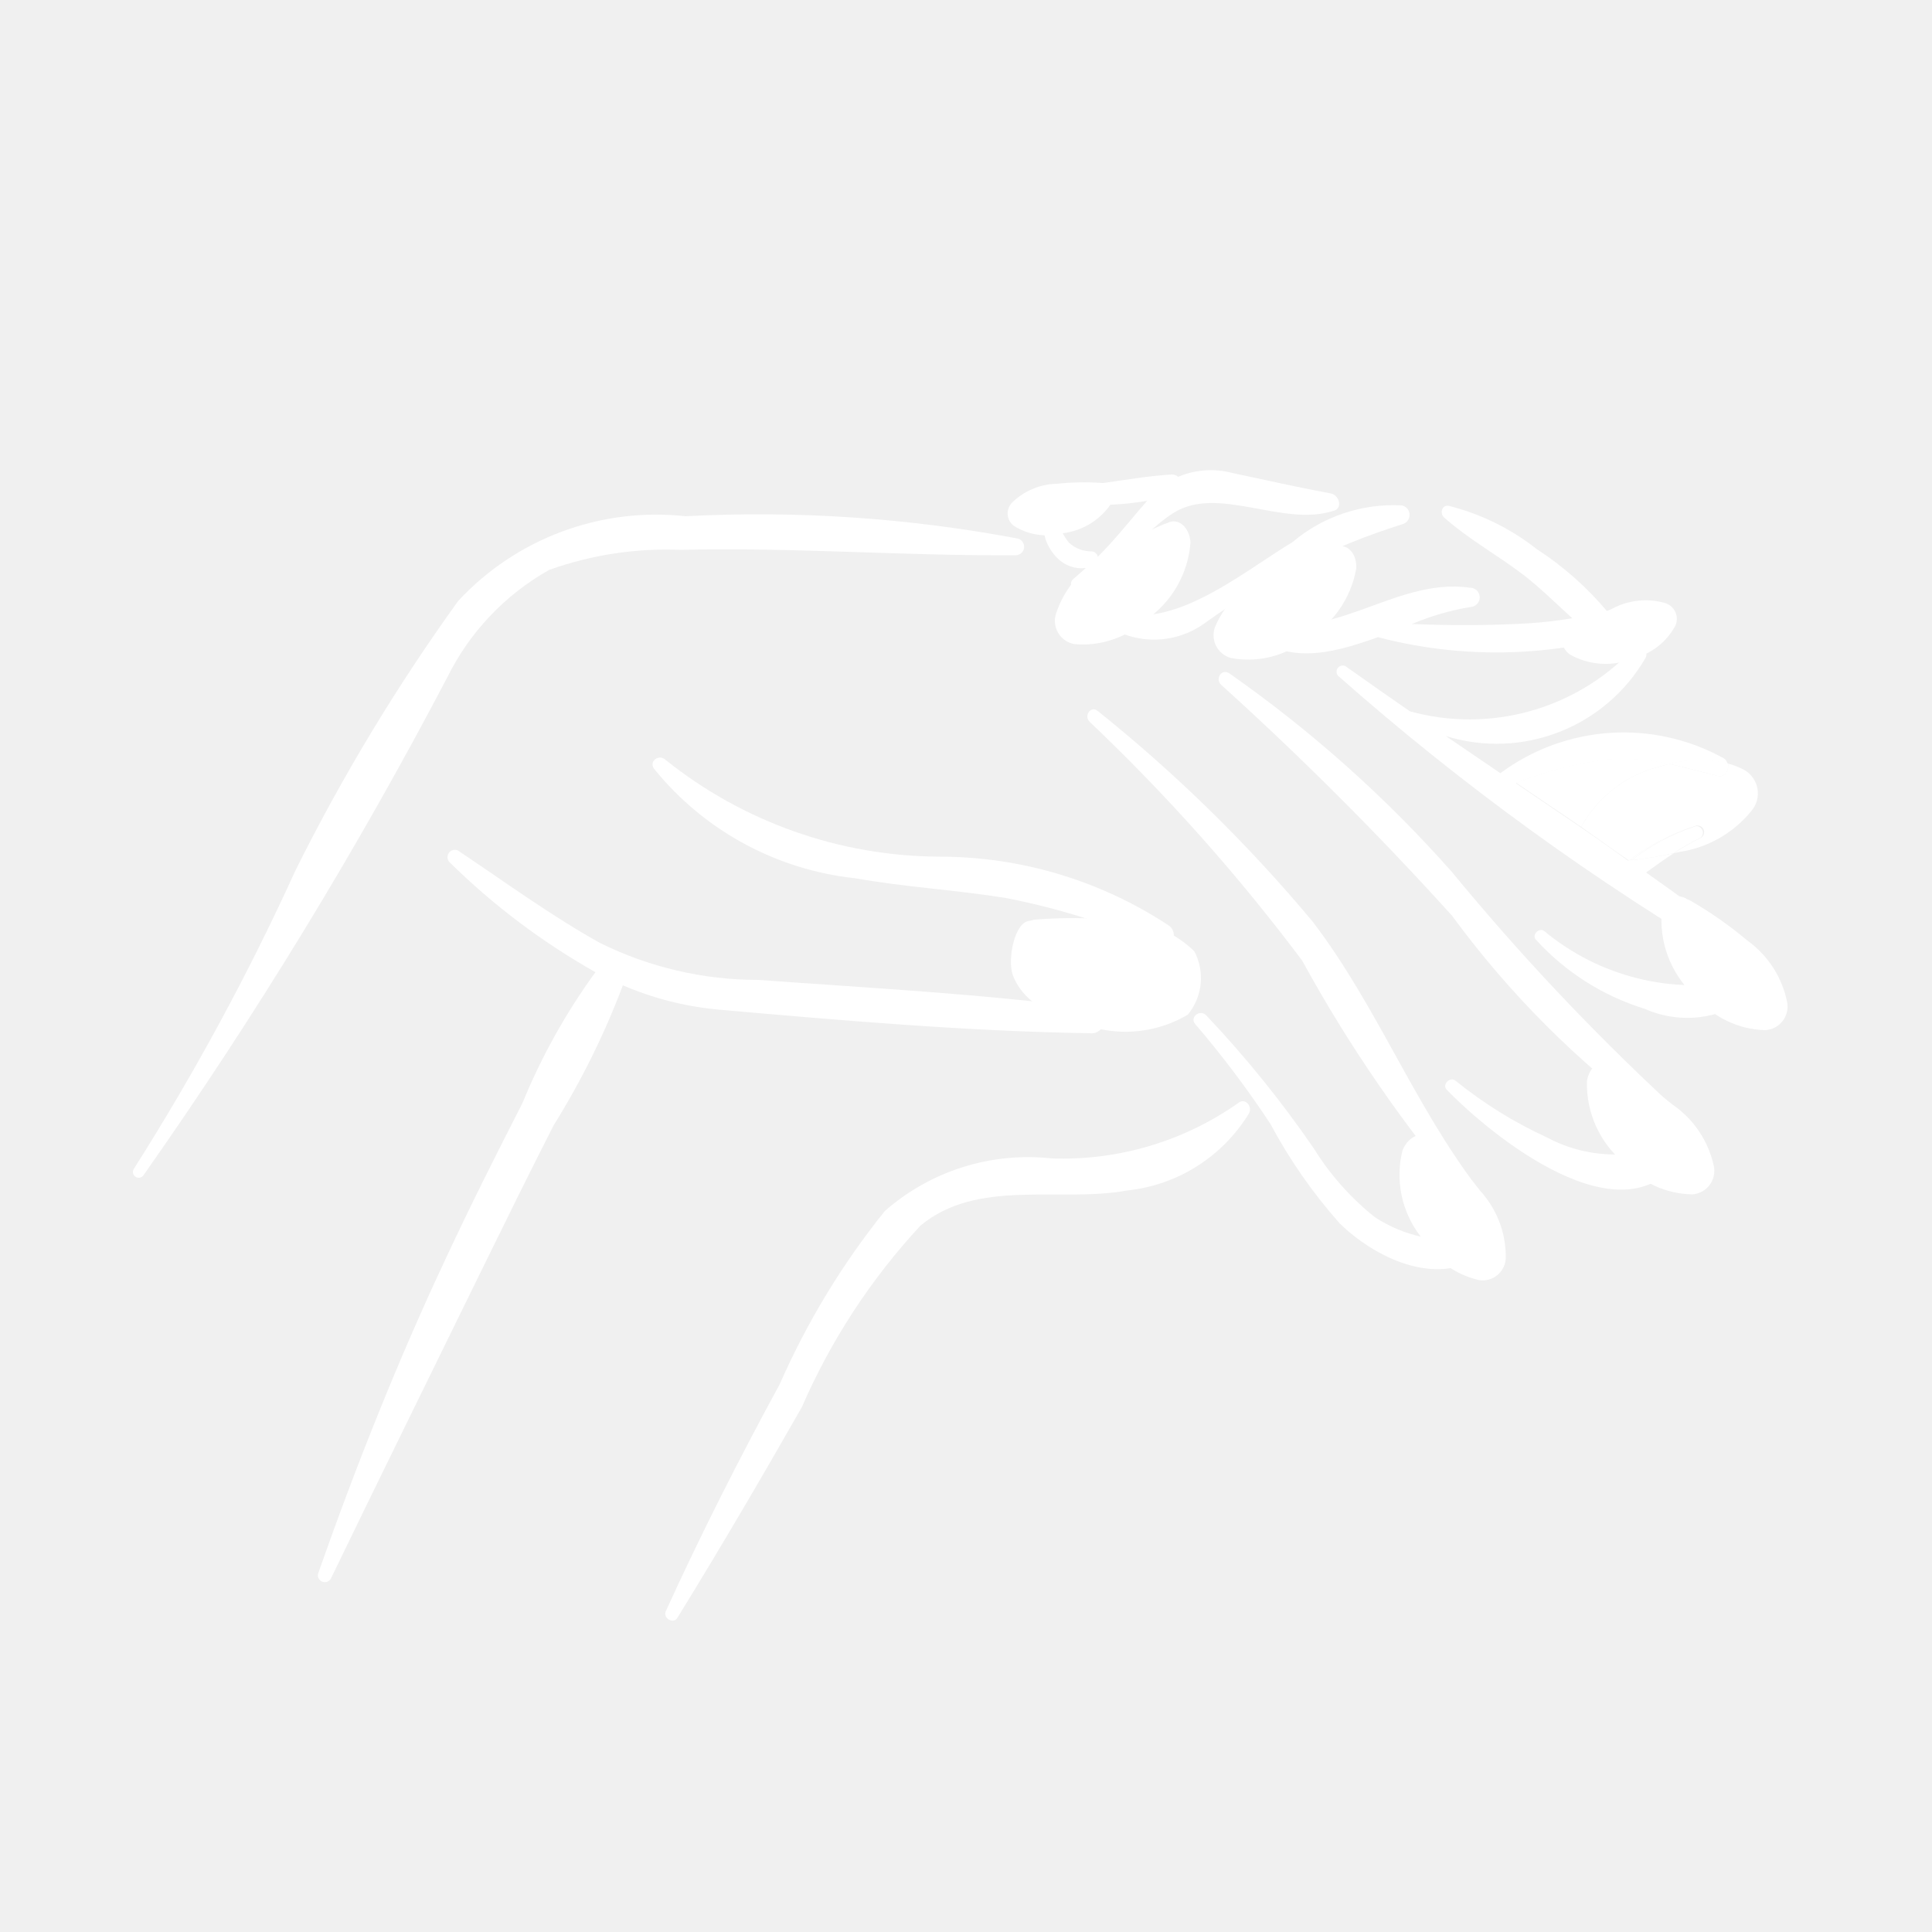
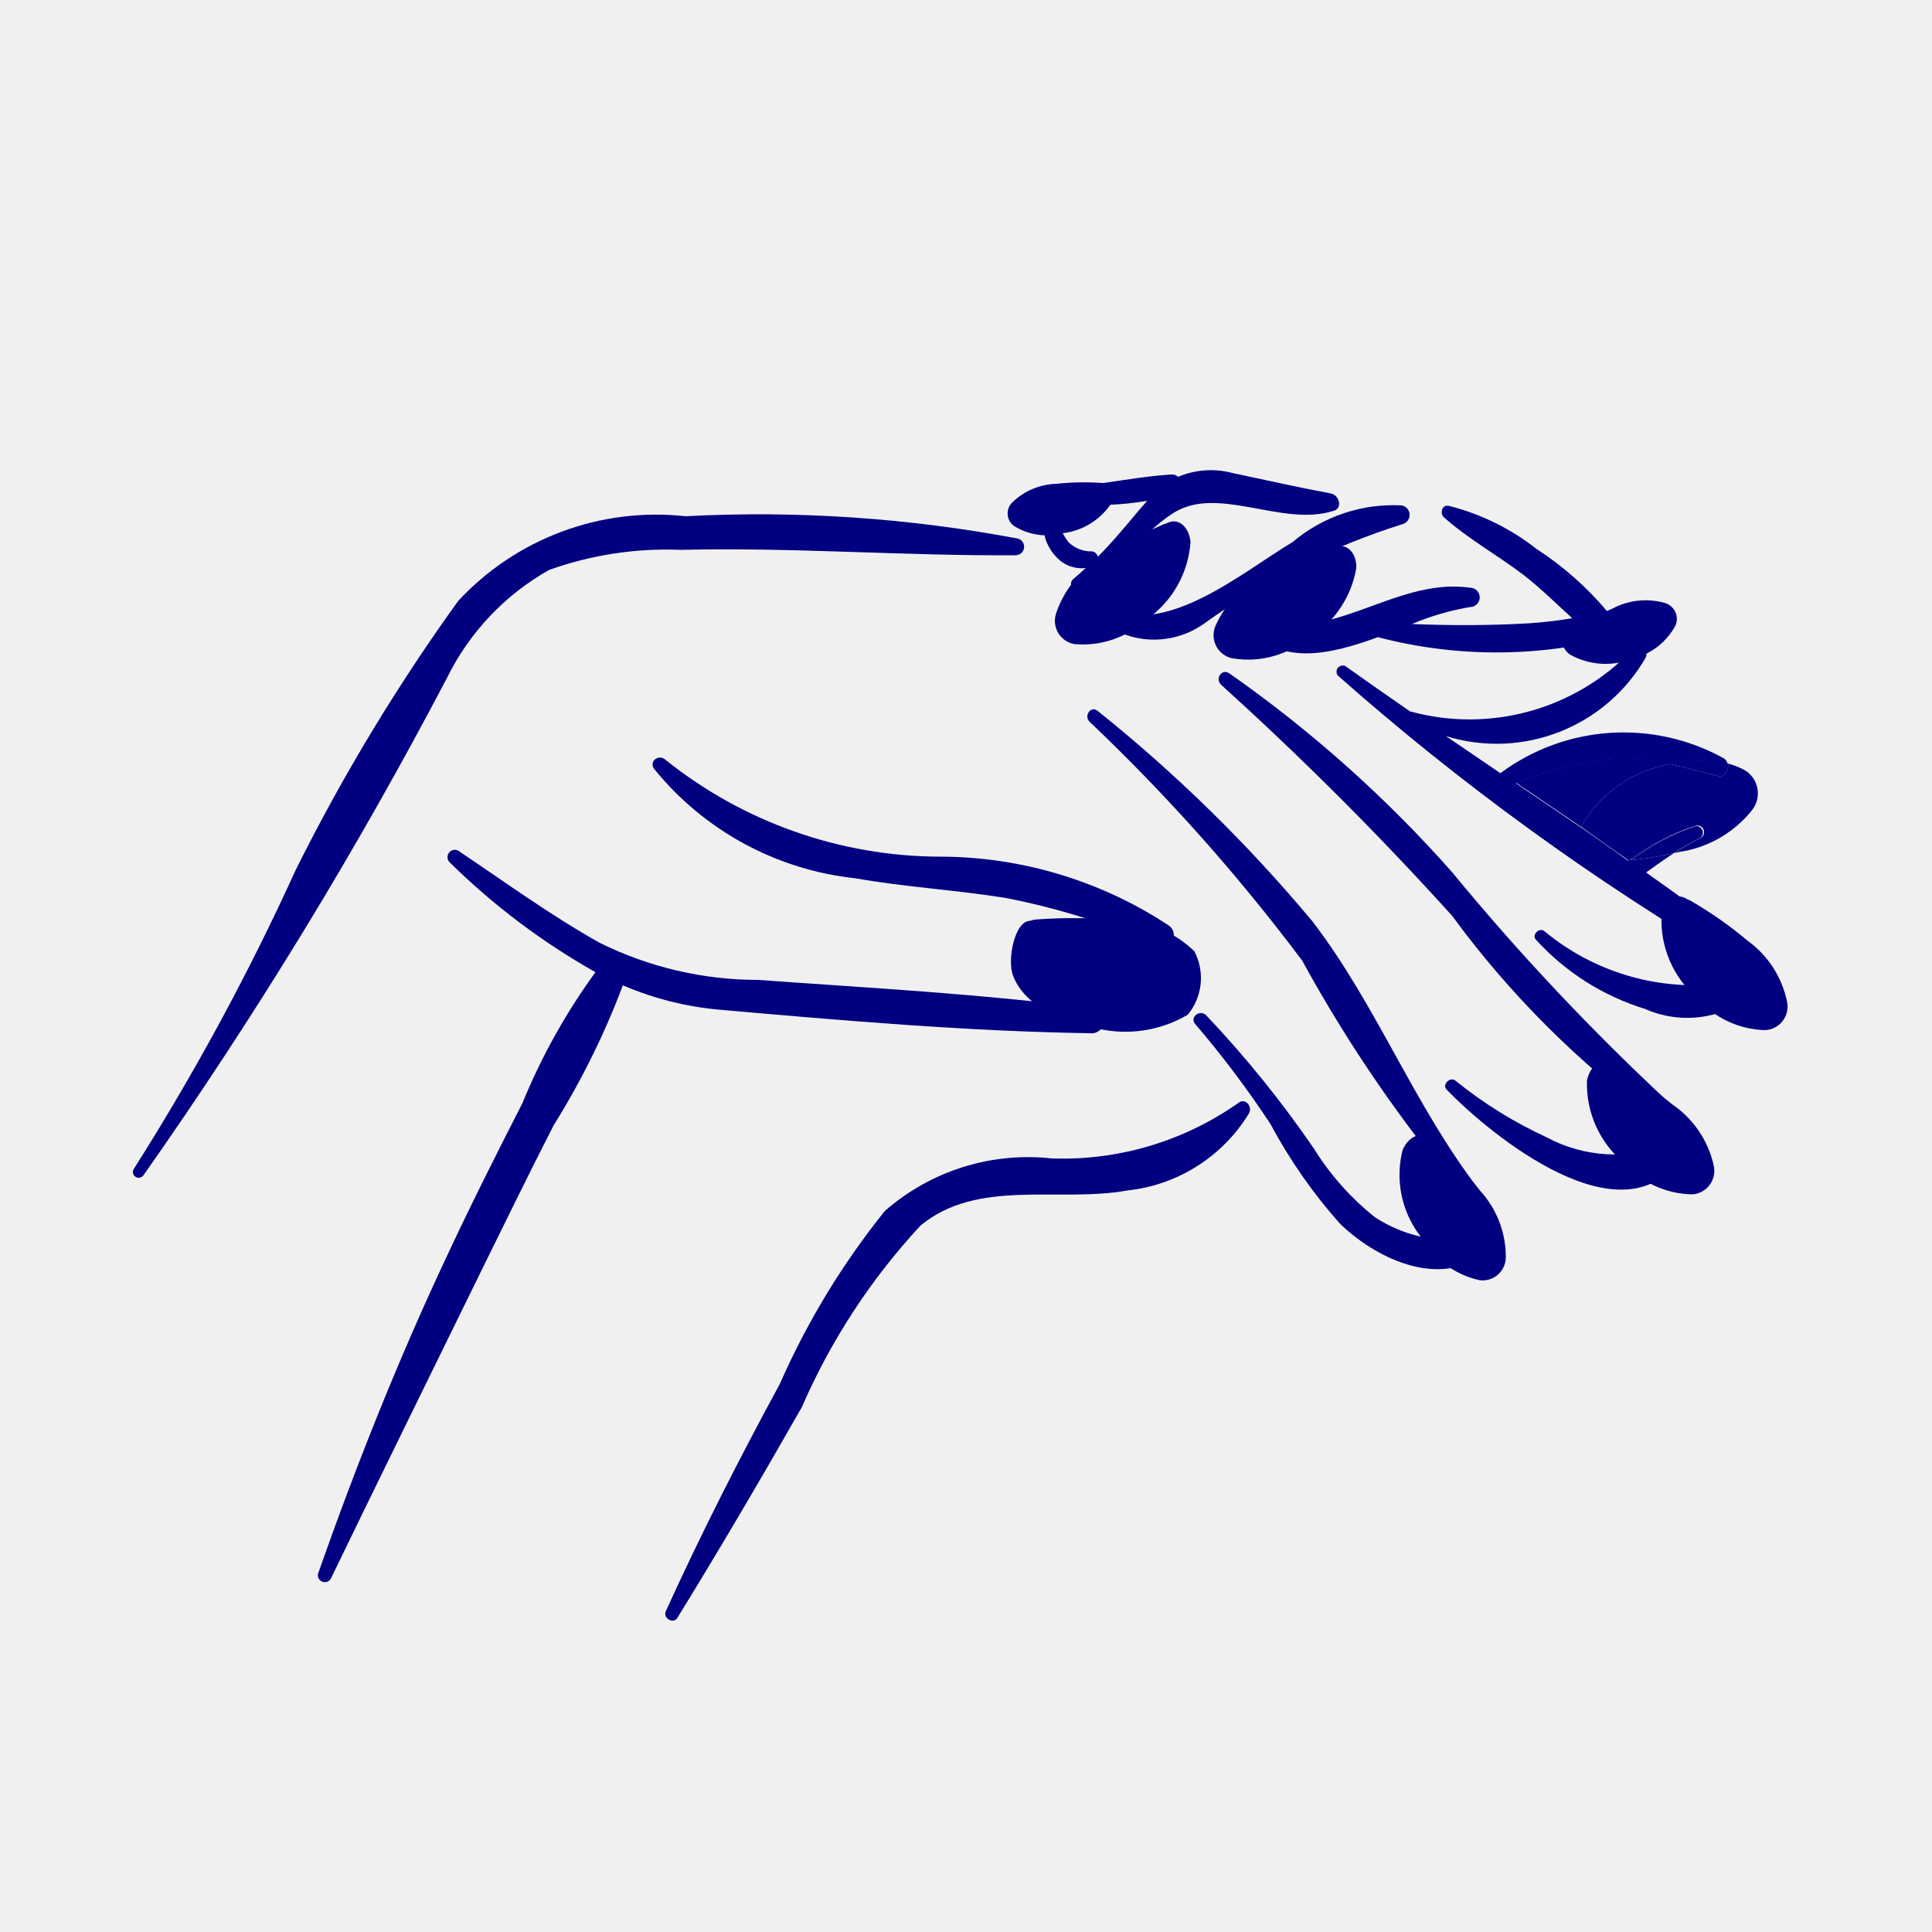
- <svg xmlns="http://www.w3.org/2000/svg" data-name="Layer 1" viewBox="0 0 5 5" x="0px" y="0px" style="fill:white">
+ <svg xmlns="http://www.w3.org/2000/svg" data-name="Layer 1" viewBox="0 0 5 5" x="0px" y="0px" style="fill:navy">
  <path d="M2.635,1.394a3.614,3.614,0,0,0-.861-.058.699.699,0,0,0-.588.219,5.004,5.004,0,0,0-.421.697A6.357,6.357,0,0,1,.347,3.024a.015.015,0,0,0,.024.018,11.62,11.62,0,0,0,.786-1.288.65.65,0,0,1,.264-.279.903.903,0,0,1,.341-.052c.289-.007.578.016.867.014A.022.022,0,0,0,2.635,1.394Z" />
  <path d="M3.827,3.078c-.167-.217-.264-.476-.43-.693a3.9,3.9,0,0,0-.556-.545c-.018-.015-.037.013-.021.028a4.944,4.944,0,0,1,.55.618,3.673,3.673,0,0,0,.428.621C3.816,3.122,3.841,3.096,3.827,3.078Z" />
  <path d="M4.32,2.854a6.119,6.119,0,0,1-.563-.598,3.286,3.286,0,0,0-.575-.513c-.02-.014-.038.013-.022.029a8.372,8.372,0,0,1,.598.598,2.448,2.448,0,0,0,.528.528A.028.028,0,0,0,4.32,2.854Z" />
  <path d="M3.023,2.394a1.078,1.078,0,0,0-.592-.177,1.141,1.141,0,0,1-.708-.25c-.017-.017-.045.003-.03.023a.776.776,0,0,0,.521.283c.129.023.26.03.389.051a1.824,1.824,0,0,1,.392.123A.03.03,0,0,0,3.023,2.394Z" />
  <path d="M2.829,2.61c-.287-.038-.578-.053-.867-.074a.922.922,0,0,1-.41-.096c-.127-.071-.246-.158-.367-.239a.019.019,0,0,0-.022.03,1.791,1.791,0,0,0,.378.285,1.615,1.615,0,0,0-.189.339c-.067.131-.134.264-.196.397-.126.268-.235.542-.333.821a.018.018,0,0,0,.033.013c.129-.267.26-.532.39-.798.062-.126.123-.251.187-.376a2.051,2.051,0,0,0,.179-.362.815.815,0,0,0,.249.063c.318.028.641.056.96.061A.032.032,0,0,0,2.829,2.61Z" />
  <path d="M3.444,1.277c-.086-.016-.17-.035-.255-.053a.217.217,0,0,0-.14.01.023.023,0,0,0-.017-.006c-.115.007-.225.038-.342.034a.013.013,0,0,0-.003.026.7.7,0,0,0,.282.008l-.021.024c-.036.043-.069.083-.107.121l-.001-.004,0-0-.001-.002-.002-.002a.015.015,0,0,0-.011-.006.085.085,0,0,1-.06-.023.155.155,0,0,1-.031-.069.019.019,0,0,0-.038.005.243.243,0,0,0,.009.056.128.128,0,0,0,.031.049.088.088,0,0,0,.073.025c-.011.01-.021.019-.033.029a.016.016,0,0,0,.016.027c.1-.044.154-.141.243-.198.116-.074.283.037.415-.006C3.476,1.316,3.466,1.281,3.444,1.277Z" />
  <path d="M3.628,1.308a.404.404,0,0,0-.283.095c-.131.078-.336.255-.491.164-.015-.009-.038.009-.024.024a.223.223,0,0,0,.286.023,1.806,1.806,0,0,1,.512-.257A.025.025,0,0,0,3.628,1.308Z" />
  <path d="M4.294,1.56c-.045.006-.09.014-.134.023a.823.823,0,0,0-.183-.162.608.608,0,0,0-.228-.112c-.018-.003-.023.02-.012.03.063.056.139.098.206.149.044.034.084.074.126.112a1.095,1.095,0,0,1-.111.013c-.1.006-.203.006-.304.002a.672.672,0,0,1,.151-.044A.025.025,0,0,0,3.804,1.521c-.201-.029-.372.163-.57.071a.015.015,0,0,0-.017.023c.094.111.222.08.349.034a1.211,1.211,0,0,0,.741-.041A.025.025,0,0,0,4.294,1.56Z" />
  <path d="M4.508,2.537A.606.606,0,0,1,3.997,2.41c-.013-.011-.034.009-.022.022a.634.634,0,0,0,.282.179.271.271,0,0,0,.275-.033A.025.025,0,0,0,4.508,2.537Z" />
  <path d="M4.318,2.961a.373.373,0,0,1-.316-.018,1.114,1.114,0,0,1-.235-.146c-.014-.012-.036.01-.023.023.118.122.454.393.604.179A.026.026,0,0,0,4.318,2.961Z" />
  <path d="M3.813,3.205a.363.363,0,0,1-.255-.055.701.701,0,0,1-.158-.178,2.819,2.819,0,0,0-.278-.344c-.016-.017-.044.004-.029.022a2.564,2.564,0,0,1,.195.259,1.333,1.333,0,0,0,.179.257c.09.088.249.166.366.084C3.855,3.235,3.837,3.204,3.813,3.205Z" />
  <path d="M3.204,2.855a.79.79,0,0,1-.482.143.562.562,0,0,0-.432.136A1.998,1.998,0,0,0,2.018,3.582c-.105.193-.204.388-.295.588-.008.018.02.034.03.017.111-.18.217-.361.322-.545a1.67,1.67,0,0,1,.307-.47c.148-.123.359-.059.535-.091A.421.421,0,0,0,3.232,2.882C3.243,2.864,3.222,2.839,3.204,2.855Z" />
  <path d="M3.828,3.313a.06.06,0,0,0,.069-.059A.253.253,0,0,0,3.83,3.081a.994.994,0,0,0-.12-.127L3.702,2.949c-.023-.024-.057-.008-.072.027a.26.26,0,0,0,.045.222A.236.236,0,0,0,3.828,3.313Z" />
  <path d="M4.38,3.091A.061.061,0,0,0,4.435,3.016a.259.259,0,0,0-.106-.157,1.016,1.016,0,0,0-.148-.1l-.009-.004c-.029-.019-.059.005-.065.043a.266.266,0,0,0,.095.211A.242.242,0,0,0,4.38,3.091Z" />
  <path d="M4.291,1.985,4.32,1.977a.52.52,0,0,0-.161-.012.968.968,0,0,0-.235.061q.084.057.168.114A.32.32,0,0,1,4.291,1.985Z" />
  <path d="M4.515,1.993a.205.205,0,0,0-.043-.017c.003.016-.007.037-.027.032-.043-.011-.084-.022-.125-.031L4.291,1.985a.32.32,0,0,0-.199.155c.039.027.083.059.122.086L4.217,2.226a.565.565,0,0,1,.172-.089.017.017,0,0,1,.013.031.692.692,0,0,0-.07.04l.013-.003a.296.296,0,0,0,.189-.108A.07.07,0,0,0,4.515,1.993Z" />
  <polygon points="4.215 2.228 4.214 2.227 4.213 2.227 4.218 2.23 4.224 2.226 4.217 2.226 4.215 2.228" />
  <path d="M4.519,2.448c-.085-.065-.171-.128-.259-.19.024-.017.047-.034.072-.05a.94.94,0,0,1-.119.019c-.038-.027-.084-.06-.122-.086q-.084-.057-.168-.114a.968.968,0,0,1,.235-.061.52.52,0,0,1,.161.012.288.288,0,0,1,.152-.001.024.024,0,0,0-.009-.014.535.535,0,0,0-.579.038q-.071-.048-.141-.096a.445.445,0,0,0,.517-.203c.01-.021-.021-.037-.035-.02a.582.582,0,0,1-.575.159q-.084-.058-.167-.117a.016.016,0,0,0-.019.025,6.61,6.61,0,0,0,1.03.747C4.52,2.509,4.542,2.466,4.519,2.448Zm-.306-.221" />
  <path d="M4.389,2.138a.547.547,0,0,0-.166.088.91.91,0,0,0,.108-.018.692.692,0,0,1,.07-.04A.017.017,0,0,0,4.389,2.138Z" />
  <path d="M4.217,2.226l.007-.001a.547.547,0,0,1,.166-.088A.565.565,0,0,0,4.217,2.226Z" />
  <path d="M4.092,2.14c.038.026.084.06.122.086l0,0C4.175,2.2,4.13,2.167,4.092,2.14Z" />
  <path d="M4.32,1.977c.041.009.082.02.125.031.02.005.03-.015.027-.032A.288.288,0,0,0,4.32,1.977Z" />
  <path d="M4.568,2.666a.061.061,0,0,0,.057-.073.259.259,0,0,0-.103-.159A1.016,1.016,0,0,0,4.375,2.331l-.009-.004c-.028-.019-.059.004-.066.042a.266.266,0,0,0,.091.213A.242.242,0,0,0,4.568,2.666Z" />
  <path d="M4.336,1.619a.043.043,0,0,0-.029-.059.183.183,0,0,0-.134.015.721.721,0,0,0-.111.06l-.005.004c-.021.012-.016.039.006.055a.189.189,0,0,0,.164.01A.171.171,0,0,0,4.336,1.619Z" />
  <path d="M2.781,1.667a.061.061,0,0,1-.048-.079A.259.259,0,0,1,2.854,1.442a1.016,1.016,0,0,1,.157-.085l.009-.003c.03-.016.058.011.061.049a.266.266,0,0,1-.115.201A.242.242,0,0,1,2.781,1.667Z" />
  <path d="M3.186,1.703a.061.061,0,0,1-.04-.084.259.259,0,0,1,.135-.133,1.016,1.016,0,0,1,.165-.068l.009-.002c.032-.012.057.017.055.055a.266.266,0,0,1-.135.188A.242.242,0,0,1,3.186,1.703Z" />
  <path d="M2.624,1.361a.04.04,0,0,1-.004-.061.171.171,0,0,1,.115-.048.67.67,0,0,1,.118-.002l.006.001c.023 0.0.031.024.02.047a.175.175,0,0,1-.129.082A.159.159,0,0,1,2.624,1.361Z" />
  <path d="M3.074,2.626A.149.149,0,0,0,3.091,2.462a.287.287,0,0,0-.201-.081,1.281,1.281,0,0,0-.213-.001L2.666,2.383c-.041.001-.059.101-.045.14.032.088.142.123.22.139A.317.317,0,0,0,3.074,2.626Z" />
</svg>
